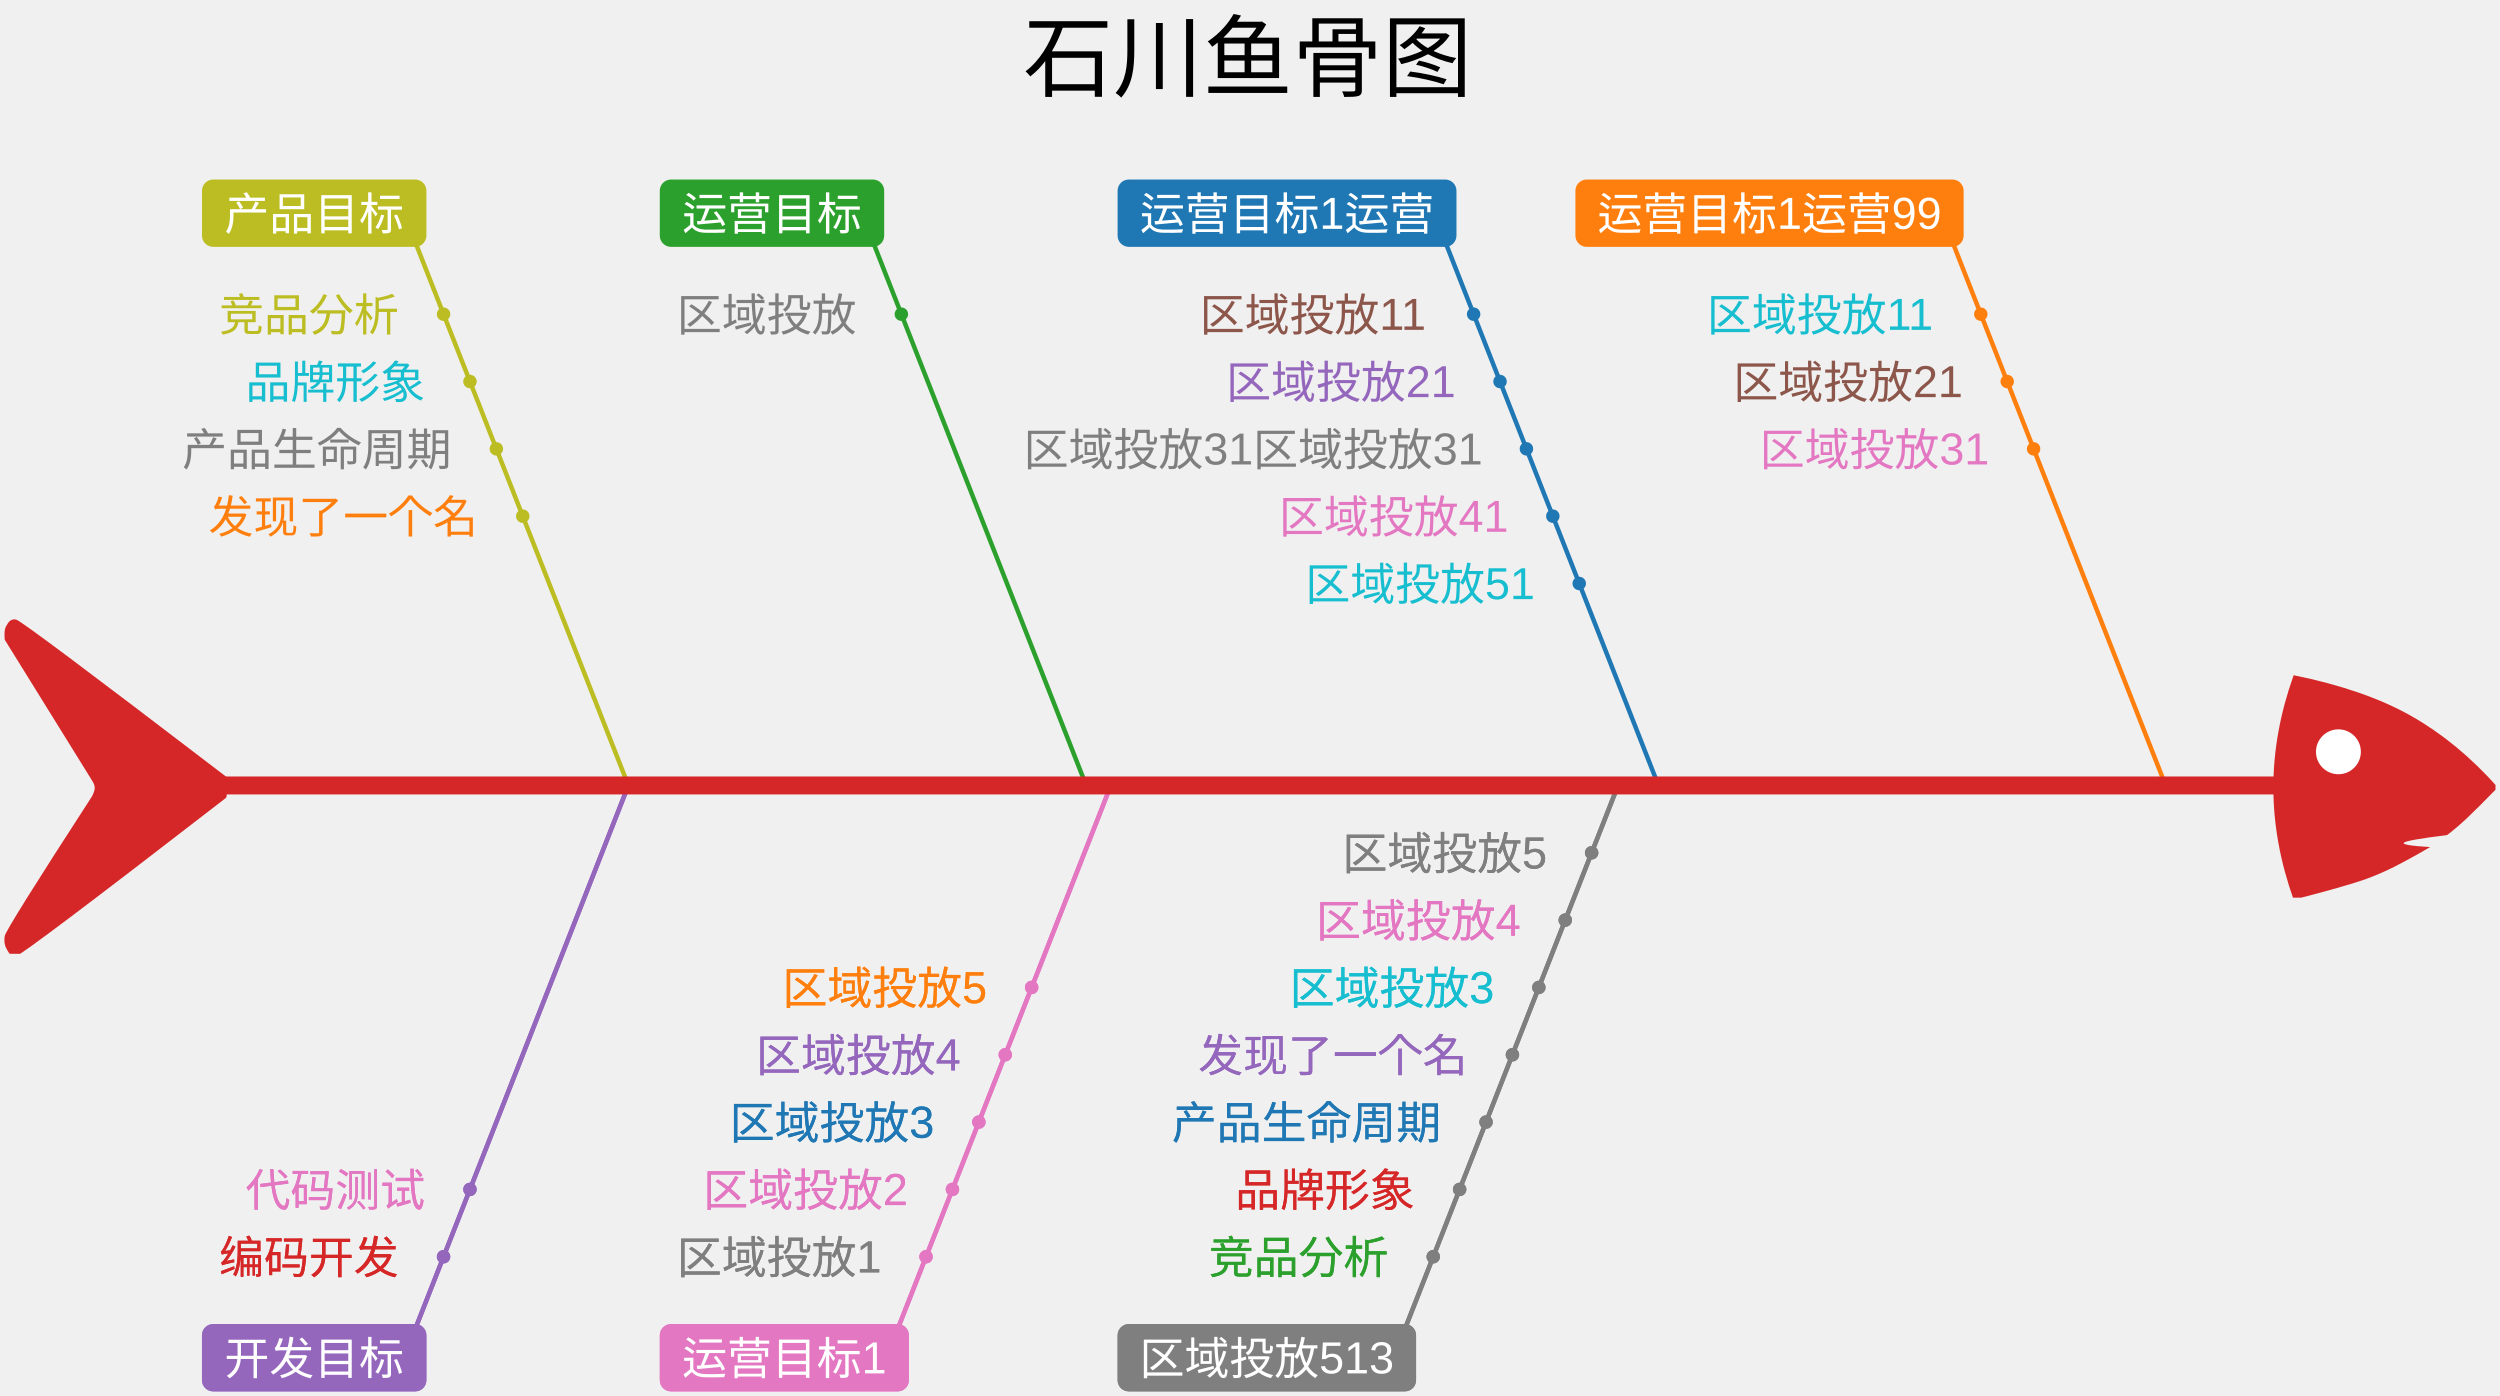
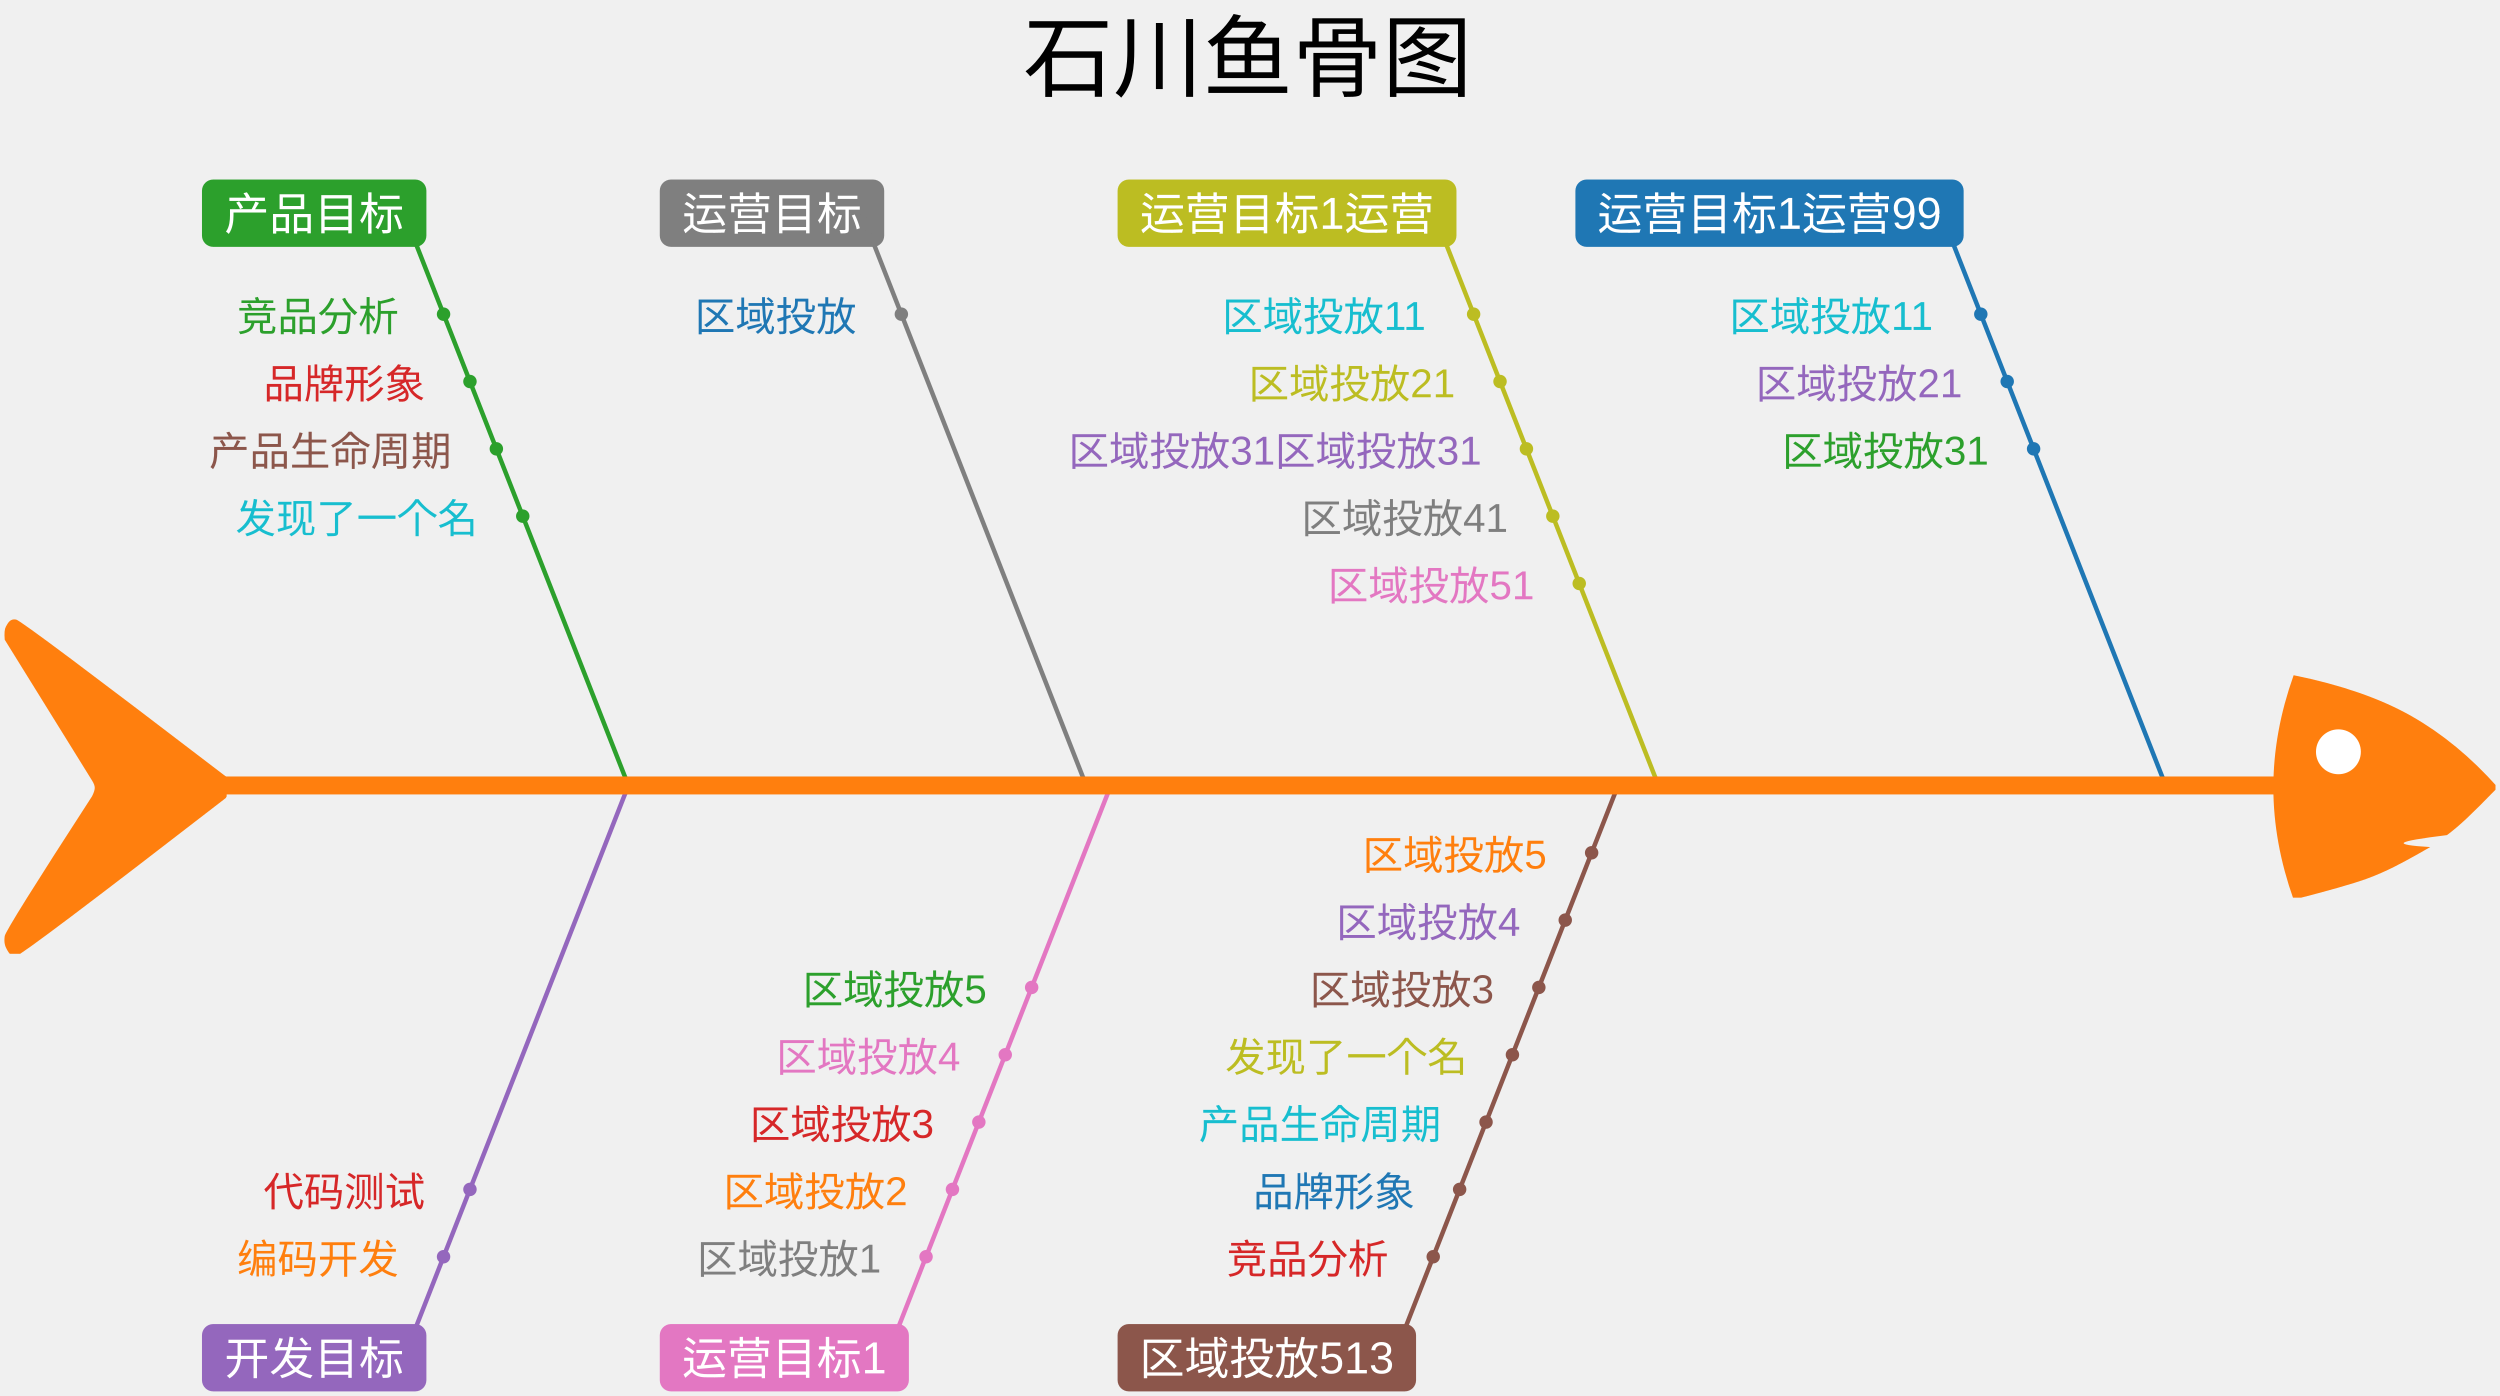
<svg xmlns="http://www.w3.org/2000/svg" xmlns:xlink="http://www.w3.org/1999/xlink" width="1114" height="622">
  <style type="text/css">

    text {
      /* 指定使用的系统字体或自定义字体 */
      font-family: 'PingFang SC', 'Microsoft YaHei', 'SimHei', 'Arial', sans-serif, 'SourceHanSansSC-Normal',"FiraSans";

      /* 添加其他样式 */
      # font-size: 16px;
      # font-weight: bold;
      # font-style: italic;
    }        
        
</style>
  <symbol id="fisheye">
    <circle cx="10" cy="10" r="10" fill="white" />
  </symbol>
  <symbol id="fishtail">
-     <path d="M6.19,1.079 C8.014,1.444 39.144,24.735 99.58,70.953 C100.504,72.644 100.967,74.346 100.967,76.058 C100.967,77.77 100.504,79.291 99.58,80.622 C38.899,127.536 7.769,150.993 6.19,150.993 C3.821,150.993 3.088,149.894 2.147,148.247 C1.206,146.6 0.704,144.978 1.107,142.101 C1.375,140.182 14.347,119.419 40.024,79.811 C40.825,78.208 41.225,76.957 41.225,76.058 C41.225,75.159 40.825,74.078 40.024,72.815 L1.107,10.061 C0.866,7.211 1.037,5.275 1.619,4.251 C2.492,2.716 3.454,0.532 6.19,1.079 Z" stroke="none" fill="#d62728" />
+     <path d="M6.19,1.079 C8.014,1.444 39.144,24.735 99.58,70.953 C100.504,72.644 100.967,74.346 100.967,76.058 C100.967,77.77 100.504,79.291 99.58,80.622 C38.899,127.536 7.769,150.993 6.19,150.993 C3.821,150.993 3.088,149.894 2.147,148.247 C1.206,146.6 0.704,144.978 1.107,142.101 C1.375,140.182 14.347,119.419 40.024,79.811 C40.825,78.208 41.225,76.957 41.225,76.058 C41.225,75.159 40.825,74.078 40.024,72.815 L1.107,10.061 C0.866,7.211 1.037,5.275 1.619,4.251 C2.492,2.716 3.454,0.532 6.19,1.079 Z" stroke="none" fill="#ff7f0e" />
  </symbol>
  <symbol id="fishhead">
-     <path d="M10.044,0.88 C31.151,5.155 48.62,11.21 62.452,19.043 C76.283,26.877 89.134,37.484 101.004,50.864 C95.023,57.023 90.428,61.609 87.219,64.624 C84.009,67.638 81.059,70.139 78.369,72.125 C66.629,73.56 60.25,74.676 59.232,75.472 C58.214,76.269 62.104,76.93 70.902,77.455 C67.982,79.134 65.81,80.367 64.386,81.155 C58.887,84.195 51.684,88.276 42.54,91.601 C36.651,93.743 25.818,96.836 10.044,100.88 C4.017,83.941 1.004,67.269 1.004,50.864 C1.004,34.458 4.017,17.797 10.044,0.88 Z" stroke="none" fill="#d62728" />
+     <path d="M10.044,0.88 C31.151,5.155 48.62,11.21 62.452,19.043 C76.283,26.877 89.134,37.484 101.004,50.864 C95.023,57.023 90.428,61.609 87.219,64.624 C84.009,67.638 81.059,70.139 78.369,72.125 C66.629,73.56 60.25,74.676 59.232,75.472 C58.214,76.269 62.104,76.93 70.902,77.455 C67.982,79.134 65.81,80.367 64.386,81.155 C58.887,84.195 51.684,88.276 42.54,91.601 C36.651,93.743 25.818,96.836 10.044,100.88 C4.017,83.941 1.004,67.269 1.004,50.864 C1.004,34.458 4.017,17.797 10.044,0.88 Z" stroke="none" fill="#ff7f0e" />
  </symbol>
  <text x="556.0" y="40.0" text-anchor="middle" fill="black" font-size="40">石川鱼骨图</text>
  <g class="effect">
-     <rect x="90" y="80" width="100" height="30" rx="5" ry="5" stroke="none" fill="#bcbd22" />
+     <rect x="90" y="80" width="100" height="30" rx="5" ry="5" stroke="none" fill="#2ca02c" />
    <text x="140.0" y="102.5" text-anchor="middle" fill="white" font-size="20">产品目标</text>
-     <line x1="180" y1="95.0" x2="280" y2="350" stroke-width="2" stroke="#bcbd22" />
-     <circle cx="197.647" cy="140.0" r="3" stroke-width="1" stroke="none" fill="#bcbd22" />
-     <text x="97.647" y="147.5" fill="#bcbd22" font-size="20">竞品分析</text>
-     <circle cx="209.412" cy="170.0" r="3" stroke-width="1" stroke="none" fill="#bcbd22" />
-     <text x="109.412" y="177.5" fill="#17becf" font-size="20">品牌形象</text>
-     <circle cx="221.176" cy="200.0" r="3" stroke-width="1" stroke="none" fill="#bcbd22" />
-     <text x="81.176" y="207.5" fill="#7f7f7f" font-size="20">产品生命周期</text>
-     <circle cx="232.941" cy="230.0" r="3" stroke-width="1" stroke="none" fill="#bcbd22" />
-     <text x="92.941" y="237.5" fill="#ff7f0e" font-size="20">发现了一个名</text>
+     <line x1="180" y1="95.0" x2="280" y2="350" stroke-width="2" stroke="#2ca02c" />
+     <circle cx="197.647" cy="140.0" r="3" stroke-width="1" stroke="none" fill="#2ca02c" />
+     <text x="105.647" y="147.5" fill="#2ca02c" font-size="18">竞品分析</text>
+     <circle cx="209.412" cy="170.0" r="3" stroke-width="1" stroke="none" fill="#2ca02c" />
+     <text x="117.412" y="177.5" fill="#d62728" font-size="18">品牌形象</text>
+     <circle cx="221.176" cy="200.0" r="3" stroke-width="1" stroke="none" fill="#2ca02c" />
+     <text x="93.176" y="207.5" fill="#8c564b" font-size="18">产品生命周期</text>
+     <circle cx="232.941" cy="230.0" r="3" stroke-width="1" stroke="none" fill="#2ca02c" />
+     <text x="104.941" y="237.5" fill="#17becf" font-size="18">发现了一个名</text>
  </g>
  <g class="effect">
-     <rect x="294" y="80" width="100" height="30" rx="5" ry="5" stroke="none" fill="#2ca02c" />
+     <rect x="294" y="80" width="100" height="30" rx="5" ry="5" stroke="none" fill="#7f7f7f" />
    <text x="344.0" y="102.5" text-anchor="middle" fill="white" font-size="20">运营目标</text>
-     <line x1="384" y1="95.0" x2="484" y2="350" stroke-width="2" stroke="#2ca02c" />
-     <circle cx="401.647" cy="140.0" r="3" stroke-width="1" stroke="none" fill="#2ca02c" />
-     <text x="301.647" y="147.5" fill="#7f7f7f" font-size="20">区域投放</text>
+     <line x1="384" y1="95.0" x2="484" y2="350" stroke-width="2" stroke="#7f7f7f" />
+     <circle cx="401.647" cy="140.0" r="3" stroke-width="1" stroke="none" fill="#7f7f7f" />
+     <text x="309.647" y="147.5" fill="#1f77b4" font-size="18">区域投放</text>
  </g>
  <g class="effect">
-     <rect x="498" y="80" width="151" height="30" rx="5" ry="5" stroke="none" fill="#1f77b4" />
+     <rect x="498" y="80" width="151" height="30" rx="5" ry="5" stroke="none" fill="#bcbd22" />
    <text x="573.5" y="102.5" text-anchor="middle" fill="white" font-size="20">运营目标1运营</text>
-     <line x1="639" y1="95.0" x2="739" y2="350" stroke-width="2" stroke="#1f77b4" />
-     <circle cx="656.647" cy="140.0" r="3" stroke-width="1" stroke="none" fill="#1f77b4" />
-     <text x="534.647" y="147.5" fill="#8c564b" font-size="20">区域投放11</text>
-     <circle cx="668.412" cy="170.0" r="3" stroke-width="1" stroke="none" fill="#1f77b4" />
-     <text x="546.412" y="177.5" fill="#9467bd" font-size="20">区域投放21</text>
-     <circle cx="680.176" cy="200.0" r="3" stroke-width="1" stroke="none" fill="#1f77b4" />
-     <text x="456.176" y="207.5" fill="#7f7f7f" font-size="20">区域投放31区域投放31</text>
-     <circle cx="691.941" cy="230.0" r="3" stroke-width="1" stroke="none" fill="#1f77b4" />
-     <text x="569.941" y="237.5" fill="#e377c2" font-size="20">区域投放41</text>
-     <circle cx="703.706" cy="260.0" r="3" stroke-width="1" stroke="none" fill="#1f77b4" />
-     <text x="581.706" y="267.5" fill="#17becf" font-size="20">区域投放51</text>
+     <line x1="639" y1="95.0" x2="739" y2="350" stroke-width="2" stroke="#bcbd22" />
+     <circle cx="656.647" cy="140.0" r="3" stroke-width="1" stroke="none" fill="#bcbd22" />
+     <text x="544.647" y="147.5" fill="#17becf" font-size="18">区域投放11</text>
+     <circle cx="668.412" cy="170.0" r="3" stroke-width="1" stroke="none" fill="#bcbd22" />
+     <text x="556.412" y="177.5" fill="#bcbd22" font-size="18">区域投放21</text>
+     <circle cx="680.176" cy="200.0" r="3" stroke-width="1" stroke="none" fill="#bcbd22" />
+     <text x="476.176" y="207.5" fill="#9467bd" font-size="18">区域投放31区域投放31</text>
+     <circle cx="691.941" cy="230.0" r="3" stroke-width="1" stroke="none" fill="#bcbd22" />
+     <text x="579.941" y="237.5" fill="#7f7f7f" font-size="18">区域投放41</text>
+     <circle cx="703.706" cy="260.0" r="3" stroke-width="1" stroke="none" fill="#bcbd22" />
+     <text x="591.706" y="267.5" fill="#e377c2" font-size="18">区域投放51</text>
  </g>
  <g class="effect">
-     <rect x="702" y="80" width="173" height="30" rx="5" ry="5" stroke="none" fill="#ff7f0e" />
+     <rect x="702" y="80" width="173" height="30" rx="5" ry="5" stroke="none" fill="#1f77b4" />
    <text x="788.5" y="102.5" text-anchor="middle" fill="white" font-size="20">运营目标1运营99</text>
-     <line x1="865" y1="95.0" x2="965" y2="350" stroke-width="2" stroke="#ff7f0e" />
-     <circle cx="882.647" cy="140.0" r="3" stroke-width="1" stroke="none" fill="#ff7f0e" />
-     <text x="760.647" y="147.5" fill="#17becf" font-size="20">区域投放11</text>
-     <circle cx="894.412" cy="170.0" r="3" stroke-width="1" stroke="none" fill="#ff7f0e" />
-     <text x="772.412" y="177.5" fill="#8c564b" font-size="20">区域投放21</text>
-     <circle cx="906.176" cy="200.0" r="3" stroke-width="1" stroke="none" fill="#ff7f0e" />
-     <text x="784.176" y="207.5" fill="#e377c2" font-size="20">区域投放31</text>
+     <line x1="865" y1="95.0" x2="965" y2="350" stroke-width="2" stroke="#1f77b4" />
+     <circle cx="882.647" cy="140.0" r="3" stroke-width="1" stroke="none" fill="#1f77b4" />
+     <text x="770.647" y="147.5" fill="#17becf" font-size="18">区域投放11</text>
+     <circle cx="894.412" cy="170.0" r="3" stroke-width="1" stroke="none" fill="#1f77b4" />
+     <text x="782.412" y="177.5" fill="#9467bd" font-size="18">区域投放21</text>
+     <circle cx="906.176" cy="200.0" r="3" stroke-width="1" stroke="none" fill="#1f77b4" />
+     <text x="794.176" y="207.5" fill="#2ca02c" font-size="18">区域投放31</text>
  </g>
  <g class="effect">
    <rect x="90" y="590" width="100" height="30" rx="5" ry="5" stroke="none" fill="#9467bd" />
    <text x="140.0" y="612.5" text-anchor="middle" fill="white" font-size="20">开发目标</text>
    <line x1="180" y1="605" x2="280" y2="350" stroke-width="2" stroke="#9467bd" />
    <circle cx="197.647" cy="560.0" r="3" stroke-width="1" stroke="none" fill="#9467bd" />
-     <text x="97.647" y="567.5" fill="#d62728" font-size="20">编码开发</text>
+     <text x="105.647" y="567.5" fill="#ff7f0e" font-size="18">编码开发</text>
    <circle cx="209.412" cy="530.0" r="3" stroke-width="1" stroke="none" fill="#9467bd" />
-     <text x="109.412" y="537.5" fill="#e377c2" font-size="20">代码测试</text>
-   </g>
-   <g class="effect">
-     <rect x="90" y="590" width="100" height="30" rx="5" ry="5" stroke="none" fill="#9467bd" />
-     <text x="140.0" y="612.5" text-anchor="middle" fill="white" font-size="20">开发目标</text>
-     <line x1="180" y1="605" x2="280" y2="350" stroke-width="2" stroke="#9467bd" />
-     <circle cx="197.647" cy="560.0" r="3" stroke-width="1" stroke="none" fill="#9467bd" />
-     <text x="97.647" y="567.5" fill="#d62728" font-size="20">编码开发</text>
-     <circle cx="209.412" cy="530.0" r="3" stroke-width="1" stroke="none" fill="#9467bd" />
-     <text x="109.412" y="537.5" fill="#e377c2" font-size="20">代码测试</text>
+     <text x="117.412" y="537.5" fill="#d62728" font-size="18">代码测试</text>
  </g>
  <g class="effect">
    <rect x="294" y="590" width="111" height="30" rx="5" ry="5" stroke="none" fill="#e377c2" />
    <text x="349.5" y="612.5" text-anchor="middle" fill="white" font-size="20">运营目标1</text>
    <line x1="395" y1="605" x2="495" y2="350" stroke-width="2" stroke="#e377c2" />
    <circle cx="412.647" cy="560.0" r="3" stroke-width="1" stroke="none" fill="#e377c2" />
-     <text x="301.647" y="567.5" fill="#7f7f7f" font-size="20">区域投放1</text>
+     <text x="310.647" y="567.5" fill="#7f7f7f" font-size="18">区域投放1</text>
    <circle cx="424.412" cy="530.0" r="3" stroke-width="1" stroke="none" fill="#e377c2" />
-     <text x="313.412" y="537.5" fill="#e377c2" font-size="20">区域投放2</text>
+     <text x="322.412" y="537.5" fill="#ff7f0e" font-size="18">区域投放2</text>
    <circle cx="436.176" cy="500.0" r="3" stroke-width="1" stroke="none" fill="#e377c2" />
-     <text x="325.176" y="507.5" fill="#1f77b4" font-size="20">区域投放3</text>
+     <text x="334.176" y="507.5" fill="#d62728" font-size="18">区域投放3</text>
    <circle cx="447.941" cy="470.0" r="3" stroke-width="1" stroke="none" fill="#e377c2" />
-     <text x="336.941" y="477.5" fill="#9467bd" font-size="20">区域投放4</text>
+     <text x="345.941" y="477.5" fill="#e377c2" font-size="18">区域投放4</text>
    <circle cx="459.706" cy="440.0" r="3" stroke-width="1" stroke="none" fill="#e377c2" />
-     <text x="348.706" y="447.5" fill="#ff7f0e" font-size="20">区域投放5</text>
+     <text x="357.706" y="447.5" fill="#2ca02c" font-size="18">区域投放5</text>
  </g>
  <g class="effect">
-     <rect x="294" y="590" width="111" height="30" rx="5" ry="5" stroke="none" fill="#e377c2" />
-     <text x="349.5" y="612.5" text-anchor="middle" fill="white" font-size="20">运营目标1</text>
-     <line x1="395" y1="605" x2="495" y2="350" stroke-width="2" stroke="#e377c2" />
-     <circle cx="412.647" cy="560.0" r="3" stroke-width="1" stroke="none" fill="#e377c2" />
-     <text x="301.647" y="567.5" fill="#7f7f7f" font-size="20">区域投放1</text>
-     <circle cx="424.412" cy="530.0" r="3" stroke-width="1" stroke="none" fill="#e377c2" />
-     <text x="313.412" y="537.5" fill="#e377c2" font-size="20">区域投放2</text>
-     <circle cx="436.176" cy="500.0" r="3" stroke-width="1" stroke="none" fill="#e377c2" />
-     <text x="325.176" y="507.5" fill="#1f77b4" font-size="20">区域投放3</text>
-     <circle cx="447.941" cy="470.0" r="3" stroke-width="1" stroke="none" fill="#e377c2" />
-     <text x="336.941" y="477.5" fill="#9467bd" font-size="20">区域投放4</text>
-     <circle cx="459.706" cy="440.0" r="3" stroke-width="1" stroke="none" fill="#e377c2" />
-     <text x="348.706" y="447.5" fill="#ff7f0e" font-size="20">区域投放5</text>
+     <rect x="498" y="590" width="133" height="30" rx="5" ry="5" stroke="none" fill="#8c564b" />
+     <text x="564.5" y="612.5" text-anchor="middle" fill="white" font-size="20">区域投放513</text>
+     <line x1="621" y1="605" x2="721" y2="350" stroke-width="2" stroke="#8c564b" />
+     <circle cx="638.647" cy="560.0" r="3" stroke-width="1" stroke="none" fill="#8c564b" />
+     <text x="546.647" y="567.5" fill="#d62728" font-size="18">竞品分析</text>
+     <circle cx="650.412" cy="530.0" r="3" stroke-width="1" stroke="none" fill="#8c564b" />
+     <text x="558.412" y="537.5" fill="#1f77b4" font-size="18">品牌形象</text>
+     <circle cx="662.176" cy="500.0" r="3" stroke-width="1" stroke="none" fill="#8c564b" />
+     <text x="534.176" y="507.5" fill="#17becf" font-size="18">产品生命周期</text>
+     <circle cx="673.941" cy="470.0" r="3" stroke-width="1" stroke="none" fill="#8c564b" />
+     <text x="545.941" y="477.5" fill="#bcbd22" font-size="18">发现了一个名</text>
+     <circle cx="685.706" cy="440.0" r="3" stroke-width="1" stroke="none" fill="#8c564b" />
+     <text x="583.706" y="447.5" fill="#8c564b" font-size="18">区域投放3</text>
+     <circle cx="697.471" cy="410.0" r="3" stroke-width="1" stroke="none" fill="#8c564b" />
+     <text x="595.471" y="417.5" fill="#9467bd" font-size="18">区域投放4</text>
+     <circle cx="709.235" cy="380.0" r="3" stroke-width="1" stroke="none" fill="#8c564b" />
+     <text x="607.235" y="387.5" fill="#ff7f0e" font-size="18">区域投放5</text>
  </g>
  <g class="effect">
-     <rect x="498" y="590" width="133" height="30" rx="5" ry="5" stroke="none" fill="#7f7f7f" />
-     <text x="564.5" y="612.5" text-anchor="middle" fill="white" font-size="20">区域投放513</text>
-     <line x1="621" y1="605" x2="721" y2="350" stroke-width="2" stroke="#7f7f7f" />
-     <circle cx="638.647" cy="560.0" r="3" stroke-width="1" stroke="none" fill="#7f7f7f" />
-     <text x="538.647" y="567.5" fill="#2ca02c" font-size="20">竞品分析</text>
-     <circle cx="650.412" cy="530.0" r="3" stroke-width="1" stroke="none" fill="#7f7f7f" />
-     <text x="550.412" y="537.5" fill="#d62728" font-size="20">品牌形象</text>
-     <circle cx="662.176" cy="500.0" r="3" stroke-width="1" stroke="none" fill="#7f7f7f" />
-     <text x="522.176" y="507.5" fill="#1f77b4" font-size="20">产品生命周期</text>
-     <circle cx="673.941" cy="470.0" r="3" stroke-width="1" stroke="none" fill="#7f7f7f" />
-     <text x="533.941" y="477.5" fill="#9467bd" font-size="20">发现了一个名</text>
-     <circle cx="685.706" cy="440.0" r="3" stroke-width="1" stroke="none" fill="#7f7f7f" />
-     <text x="574.706" y="447.5" fill="#17becf" font-size="20">区域投放3</text>
-     <circle cx="697.471" cy="410.0" r="3" stroke-width="1" stroke="none" fill="#7f7f7f" />
-     <text x="586.471" y="417.5" fill="#e377c2" font-size="20">区域投放4</text>
-     <circle cx="709.235" cy="380.0" r="3" stroke-width="1" stroke="none" fill="#7f7f7f" />
-     <text x="598.235" y="387.5" fill="#7f7f7f" font-size="20">区域投放5</text>
+     <use xlink:href="#fishtail" x="1" y="275" width="100" height="150" />
+     <line x1="90" y1="350" x2="1014" y2="350" stroke-width="8" stroke="#ff7f0e" />
+     <use xlink:href="#fishhead" x="1012" y="300" width="100" height="100" />
+     <use xlink:href="#fisheye" x="1032" y="325" />
  </g>
-   <g class="effect">
-     <rect x="498" y="590" width="133" height="30" rx="5" ry="5" stroke="none" fill="#7f7f7f" />
-     <text x="564.5" y="612.5" text-anchor="middle" fill="white" font-size="20">区域投放513</text>
-     <line x1="621" y1="605" x2="721" y2="350" stroke-width="2" stroke="#7f7f7f" />
-     <circle cx="638.647" cy="560.0" r="3" stroke-width="1" stroke="none" fill="#7f7f7f" />
-     <text x="538.647" y="567.5" fill="#2ca02c" font-size="20">竞品分析</text>
-     <circle cx="650.412" cy="530.0" r="3" stroke-width="1" stroke="none" fill="#7f7f7f" />
-     <text x="550.412" y="537.5" fill="#d62728" font-size="20">品牌形象</text>
-     <circle cx="662.176" cy="500.0" r="3" stroke-width="1" stroke="none" fill="#7f7f7f" />
-     <text x="522.176" y="507.5" fill="#1f77b4" font-size="20">产品生命周期</text>
-     <circle cx="673.941" cy="470.0" r="3" stroke-width="1" stroke="none" fill="#7f7f7f" />
-     <text x="533.941" y="477.5" fill="#9467bd" font-size="20">发现了一个名</text>
-     <circle cx="685.706" cy="440.0" r="3" stroke-width="1" stroke="none" fill="#7f7f7f" />
-     <text x="574.706" y="447.5" fill="#17becf" font-size="20">区域投放3</text>
-     <circle cx="697.471" cy="410.0" r="3" stroke-width="1" stroke="none" fill="#7f7f7f" />
-     <text x="586.471" y="417.5" fill="#e377c2" font-size="20">区域投放4</text>
-     <circle cx="709.235" cy="380.0" r="3" stroke-width="1" stroke="none" fill="#7f7f7f" />
-     <text x="598.235" y="387.5" fill="#7f7f7f" font-size="20">区域投放5</text>
-   </g>
-   <use xlink:href="#fishtail" x="1" y="275" width="100" height="150" />
-   <line x1="90" y1="350" x2="1014" y2="350" stroke-width="8" stroke="#d62728" />
-   <use xlink:href="#fishhead" x="1012" y="300" width="100" height="100" />
-   <use xlink:href="#fisheye" x="1032" y="325" />
</svg>
